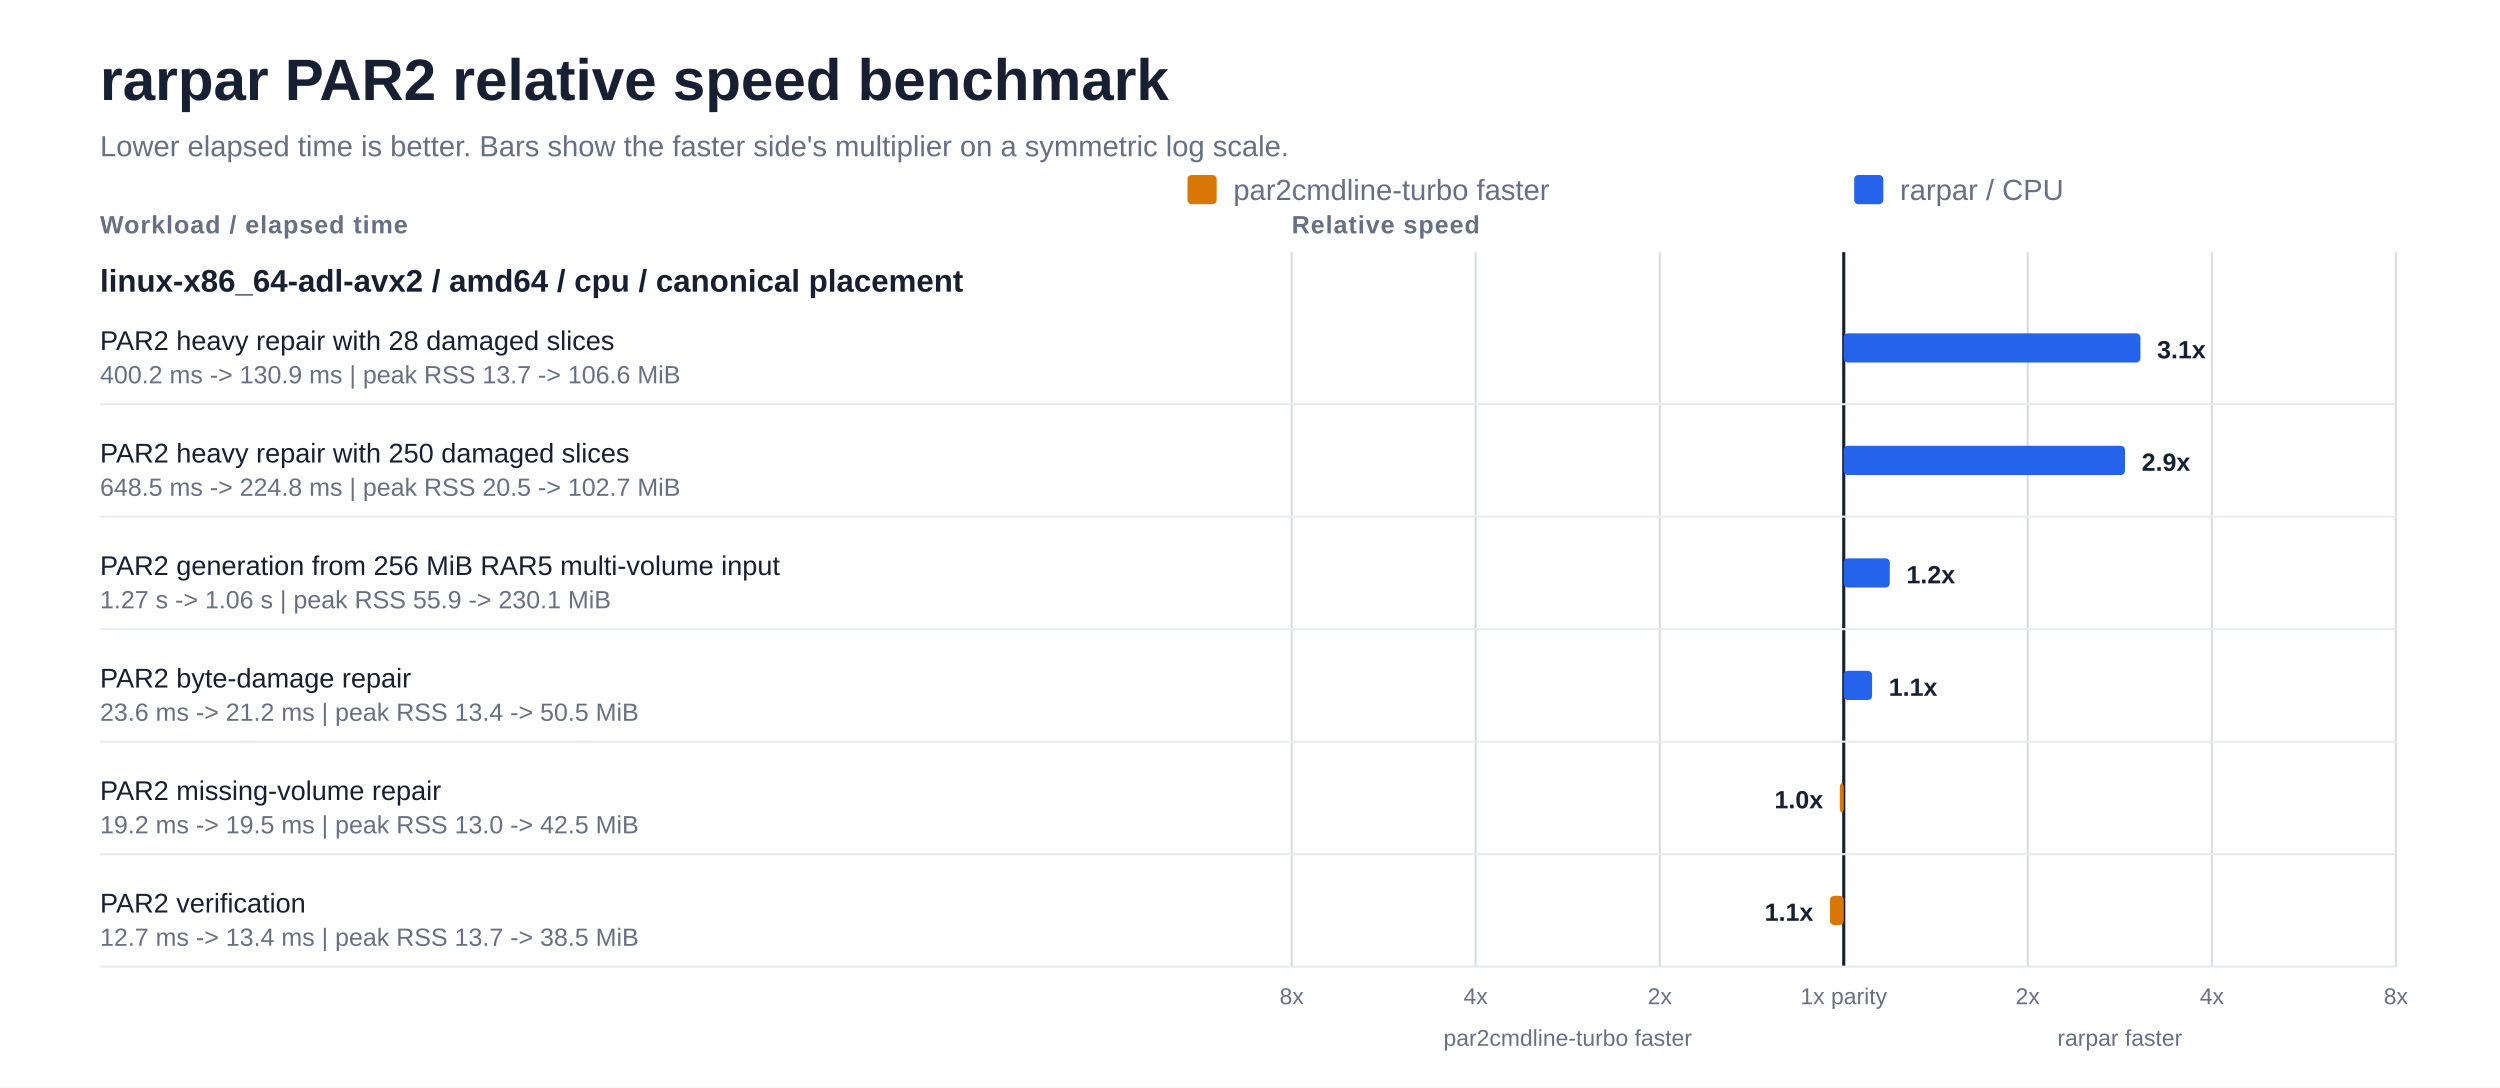
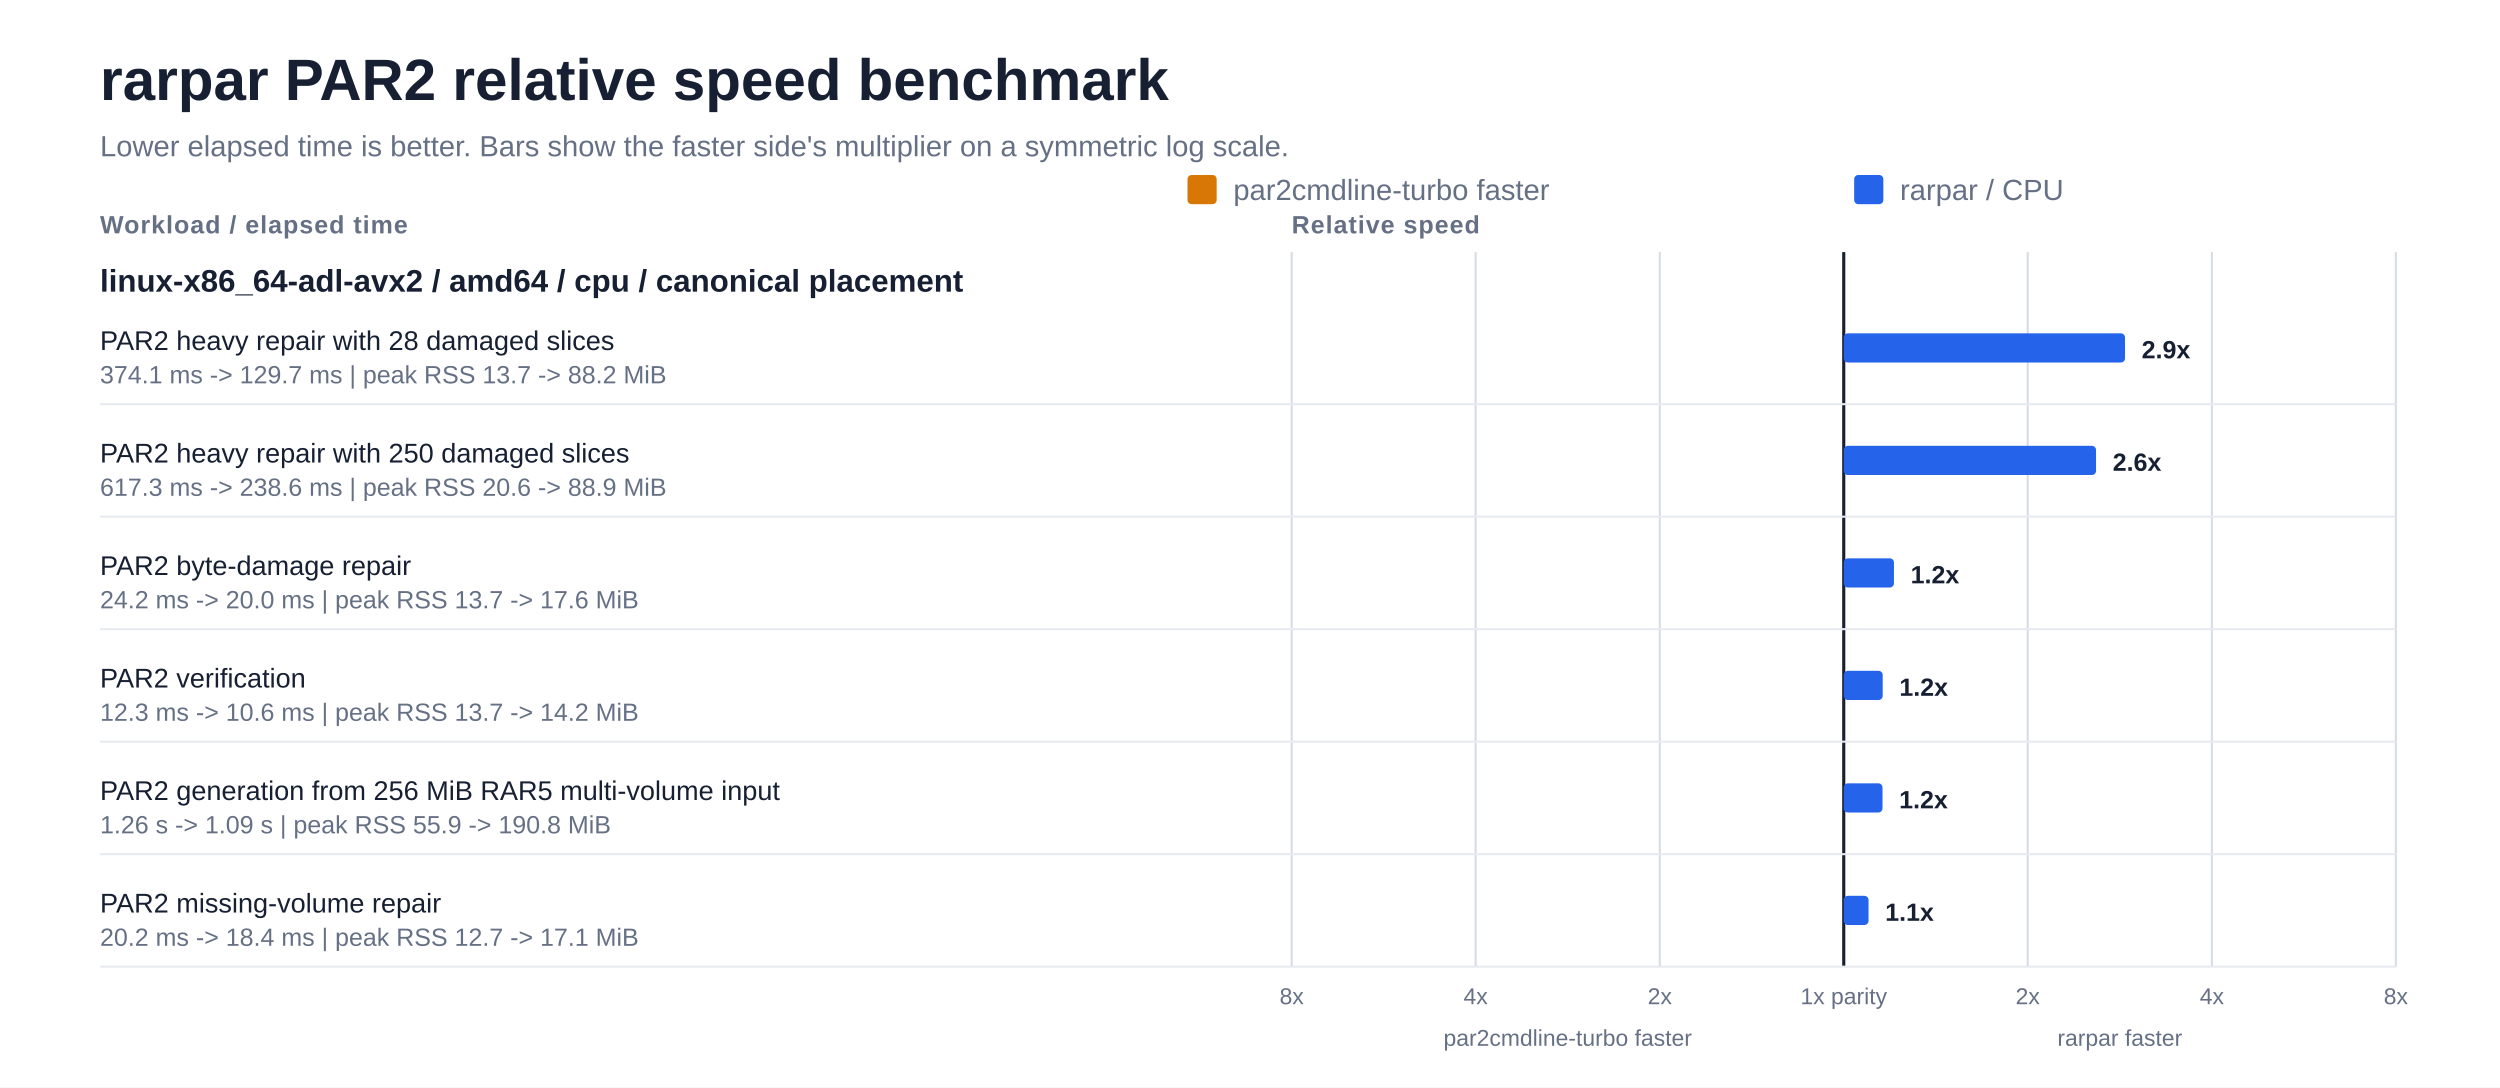
<svg xmlns="http://www.w3.org/2000/svg" width="1200" height="522" viewBox="0 0 1200 522" role="img" aria-labelledby="title desc">
  <style>
    .bg { fill: #ffffff; } text { font-family: Arial, sans-serif; fill: #172033; }
    .title { font-size: 28px; font-weight: 600; } .subtitle { font-size: 14px; fill: #667085; }
    .column { font-size: 12px; font-weight: 600; fill: #667085; letter-spacing: .04em; text-transform: uppercase; }
    .machine { font-size: 15px; font-weight: 600; } .workload { font-size: 13px; font-weight: 500; }
    .timing { font-size: 12px; fill: #667085; } .tick { font-size: 11px; fill: #667085; } .ratio { font-size: 12px; font-weight: 600; }
    .grid { stroke: #d7dce5; stroke-width: 1; } .parity { stroke: #172033; stroke-width: 1.5; } .rule { stroke: #e7eaf0; stroke-width: 1; }
    .cpu { fill: #2563eb; } .gpu { fill: #7c3aed; } .slower { fill: #d97706; }
    @media (prefers-color-scheme: dark) { .bg { fill: #0d1117; } text { fill: #e6edf3; } .subtitle, .column, .timing, .tick { fill: #9ca7b5; } .grid { stroke: #30363d; } .parity { stroke: #e6edf3; } .rule { stroke: #21262d; } .cpu { fill: #58a6ff; } .gpu { fill: #bc8cff; } .slower { fill: #f2a65a; } }
  </style>
  <rect class="bg" width="1200" height="522" />
  <text class="title" x="48" y="48">rarpar PAR2 relative speed benchmark</text>
  <text class="subtitle" x="48" y="75">Lower elapsed time is better. Bars show the faster side's multiplier on a symmetric log scale.</text>
  <g aria-label="Legend">
    <rect class="slower" x="570" y="84" width="14" height="14" rx="2" />
    <text class="subtitle" x="592" y="96">par2cmdline-turbo faster</text>
    <rect class="cpu" x="890" y="84" width="14" height="14" rx="2" />
    <text class="subtitle" x="912" y="96">rarpar / CPU</text>
  </g>
  <text class="column" x="48" y="112">Workload / elapsed time</text>
  <text class="column" x="620" y="112">Relative speed</text>
  <g aria-label="Relative speed axis">
    <line class="grid" x1="620.0" y1="121" x2="620.0" y2="464" />
    <text class="tick" x="620.0" y="482" text-anchor="middle">8x</text>
    <line class="grid" x1="708.3" y1="121" x2="708.3" y2="464" />
    <text class="tick" x="708.3" y="482" text-anchor="middle">4x</text>
    <line class="grid" x1="796.7" y1="121" x2="796.7" y2="464" />
    <text class="tick" x="796.7" y="482" text-anchor="middle">2x</text>
    <line class="parity" x1="885.0" y1="121" x2="885.0" y2="464" />
    <text class="tick" x="885.0" y="482" text-anchor="middle">1x parity</text>
    <line class="grid" x1="973.3" y1="121" x2="973.3" y2="464" />
    <text class="tick" x="973.3" y="482" text-anchor="middle">2x</text>
    <line class="grid" x1="1061.7" y1="121" x2="1061.7" y2="464" />
    <text class="tick" x="1061.7" y="482" text-anchor="middle">4x</text>
    <line class="grid" x1="1150.0" y1="121" x2="1150.0" y2="464" />
    <text class="tick" x="1150.0" y="482" text-anchor="middle">8x</text>
    <text class="tick" x="752.5" y="502" text-anchor="middle">par2cmdline-turbo faster</text>
    <text class="tick" x="1017.5" y="502" text-anchor="middle">rarpar faster</text>
  </g>
  <g aria-label="PAR2 benchmarks">
    <text class="machine" x="48" y="140">linux-x86_64-adl-avx2 / amd64 / cpu / canonical placement</text>
    <text class="workload" x="48" y="168">PAR2 heavy repair with 28 damaged slices</text>
-     <text class="timing" x="48" y="184">400.2 ms -&gt; 130.9 ms  |  peak RSS 13.7 -&gt; 106.6 MiB</text>
-     <rect class="cpu" x="885.0" y="160" width="142.4" height="14" rx="2" />
-     <text class="ratio" x="1035.4" y="172">3.1x</text>
+     <text class="timing" x="48" y="184">374.1 ms -&gt; 129.7 ms  |  peak RSS 13.7 -&gt; 88.2 MiB</text>
+     <rect class="cpu" x="885.0" y="160" width="135.0" height="14" rx="2" />
+     <text class="ratio" x="1028.0" y="172">2.9x</text>
    <line class="rule" x1="48" y1="194" x2="1150" y2="194" />
    <text class="workload" x="48" y="222">PAR2 heavy repair with 250 damaged slices</text>
-     <text class="timing" x="48" y="238">648.5 ms -&gt; 224.8 ms  |  peak RSS 20.5 -&gt; 102.7 MiB</text>
-     <rect class="cpu" x="885.0" y="214" width="135.0" height="14" rx="2" />
-     <text class="ratio" x="1028.0" y="226">2.9x</text>
+     <text class="timing" x="48" y="238">617.3 ms -&gt; 238.6 ms  |  peak RSS 20.6 -&gt; 88.9 MiB</text>
+     <rect class="cpu" x="885.0" y="214" width="121.1" height="14" rx="2" />
+     <text class="ratio" x="1014.1" y="226">2.6x</text>
    <line class="rule" x1="48" y1="248" x2="1150" y2="248" />
-     <text class="workload" x="48" y="276">PAR2 generation from 256 MiB RAR5 multi-volume input</text>
-     <text class="timing" x="48" y="292">1.27 s -&gt; 1.06 s  |  peak RSS 55.9 -&gt; 230.1 MiB</text>
-     <rect class="cpu" x="885.0" y="268" width="22.1" height="14" rx="2" />
-     <text class="ratio" x="915.1" y="280">1.2x</text>
+     <text class="workload" x="48" y="276">PAR2 byte-damage repair</text>
+     <text class="timing" x="48" y="292">24.2 ms -&gt; 20.0 ms  |  peak RSS 13.7 -&gt; 17.6 MiB</text>
+     <rect class="cpu" x="885.0" y="268" width="24.1" height="14" rx="2" />
+     <text class="ratio" x="917.1" y="280">1.2x</text>
    <line class="rule" x1="48" y1="302" x2="1150" y2="302" />
-     <text class="workload" x="48" y="330">PAR2 byte-damage repair</text>
-     <text class="timing" x="48" y="346">23.6 ms -&gt; 21.2 ms  |  peak RSS 13.4 -&gt; 50.5 MiB</text>
-     <rect class="cpu" x="885.0" y="322" width="13.6" height="14" rx="2" />
-     <text class="ratio" x="906.6" y="334">1.1x</text>
+     <text class="workload" x="48" y="330">PAR2 verification</text>
+     <text class="timing" x="48" y="346">12.3 ms -&gt; 10.6 ms  |  peak RSS 13.7 -&gt; 14.2 MiB</text>
+     <rect class="cpu" x="885.0" y="322" width="18.7" height="14" rx="2" />
+     <text class="ratio" x="911.7" y="334">1.2x</text>
    <line class="rule" x1="48" y1="356" x2="1150" y2="356" />
-     <text class="workload" x="48" y="384">PAR2 missing-volume repair</text>
-     <text class="timing" x="48" y="400">19.2 ms -&gt; 19.5 ms  |  peak RSS 13.0 -&gt; 42.5 MiB</text>
-     <rect class="slower" x="883.1" y="376" width="1.9" height="14" rx="2" />
-     <text class="ratio" x="875.1" y="388" text-anchor="end">1.0x</text>
+     <text class="workload" x="48" y="384">PAR2 generation from 256 MiB RAR5 multi-volume input</text>
+     <text class="timing" x="48" y="400">1.26 s -&gt; 1.09 s  |  peak RSS 55.9 -&gt; 190.8 MiB</text>
+     <rect class="cpu" x="885.0" y="376" width="18.6" height="14" rx="2" />
+     <text class="ratio" x="911.6" y="388">1.2x</text>
    <line class="rule" x1="48" y1="410" x2="1150" y2="410" />
-     <text class="workload" x="48" y="438">PAR2 verification</text>
-     <text class="timing" x="48" y="454">12.7 ms -&gt; 13.4 ms  |  peak RSS 13.7 -&gt; 38.5 MiB</text>
-     <rect class="slower" x="878.4" y="430" width="6.6" height="14" rx="2" />
-     <text class="ratio" x="870.4" y="442" text-anchor="end">1.1x</text>
+     <text class="workload" x="48" y="438">PAR2 missing-volume repair</text>
+     <text class="timing" x="48" y="454">20.2 ms -&gt; 18.4 ms  |  peak RSS 12.7 -&gt; 17.1 MiB</text>
+     <rect class="cpu" x="885.0" y="430" width="11.9" height="14" rx="2" />
+     <text class="ratio" x="904.9" y="442">1.1x</text>
    <line class="rule" x1="48" y1="464" x2="1150" y2="464" />
  </g>
</svg>
